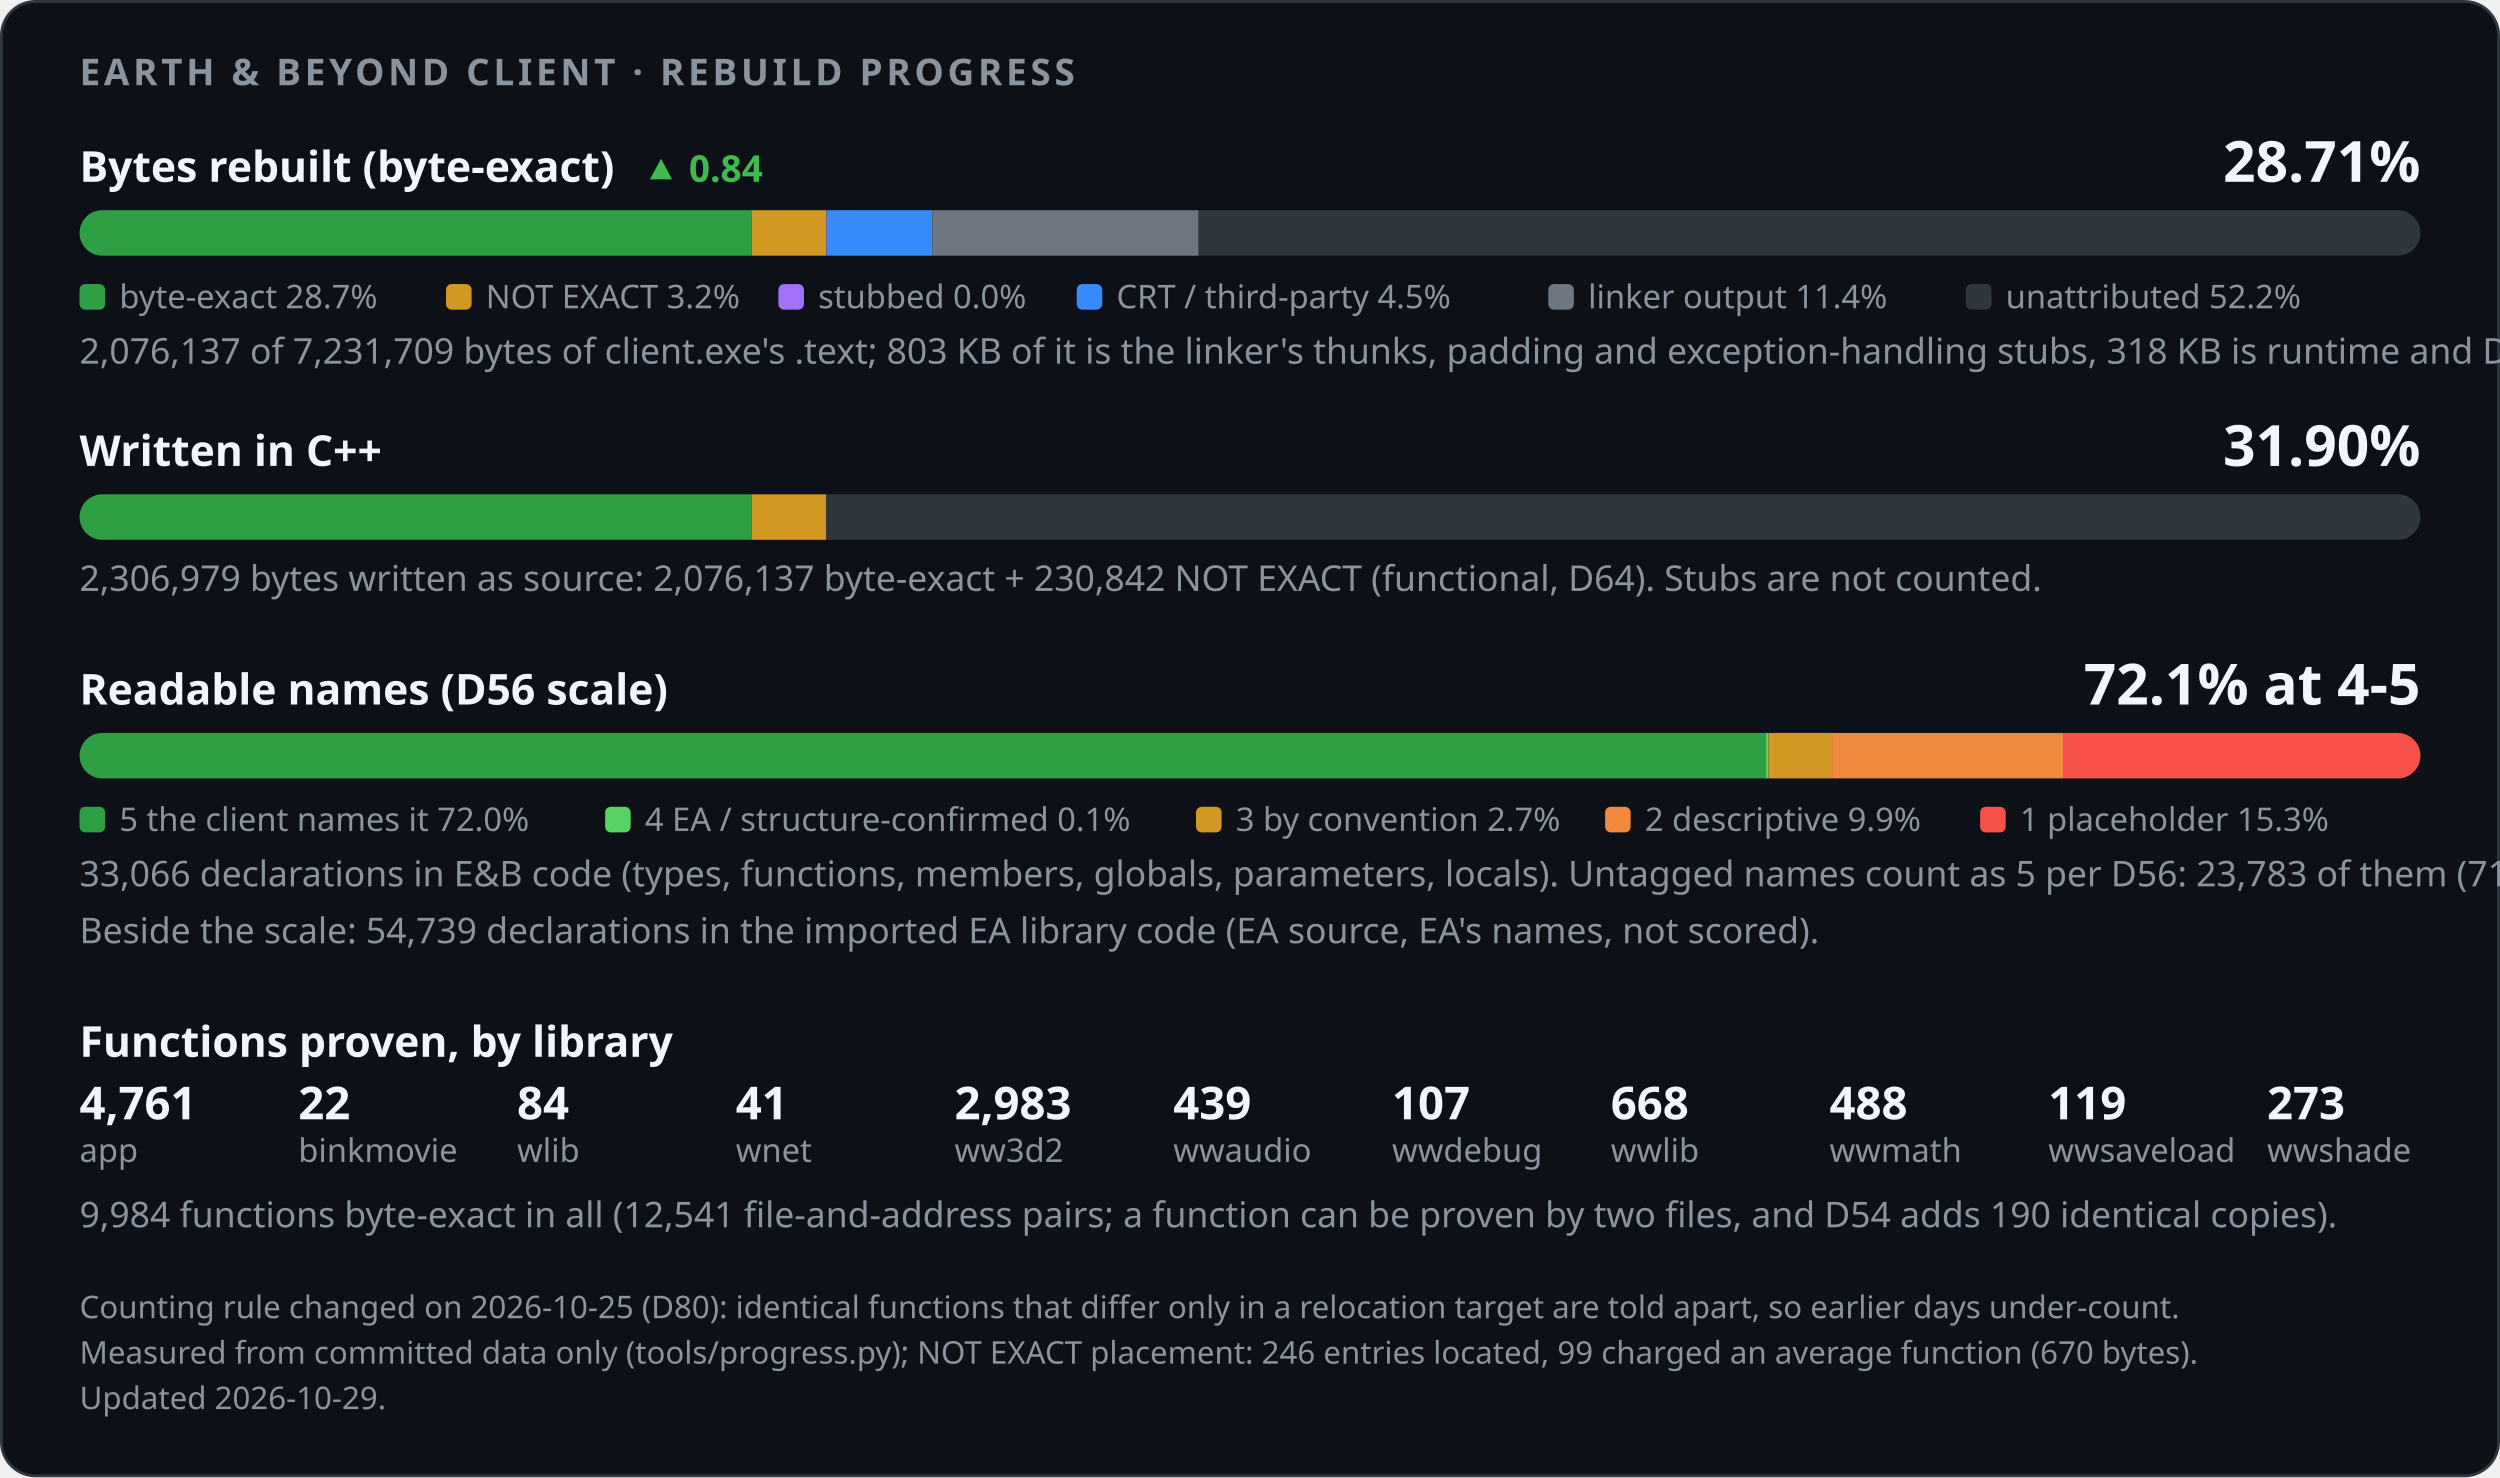
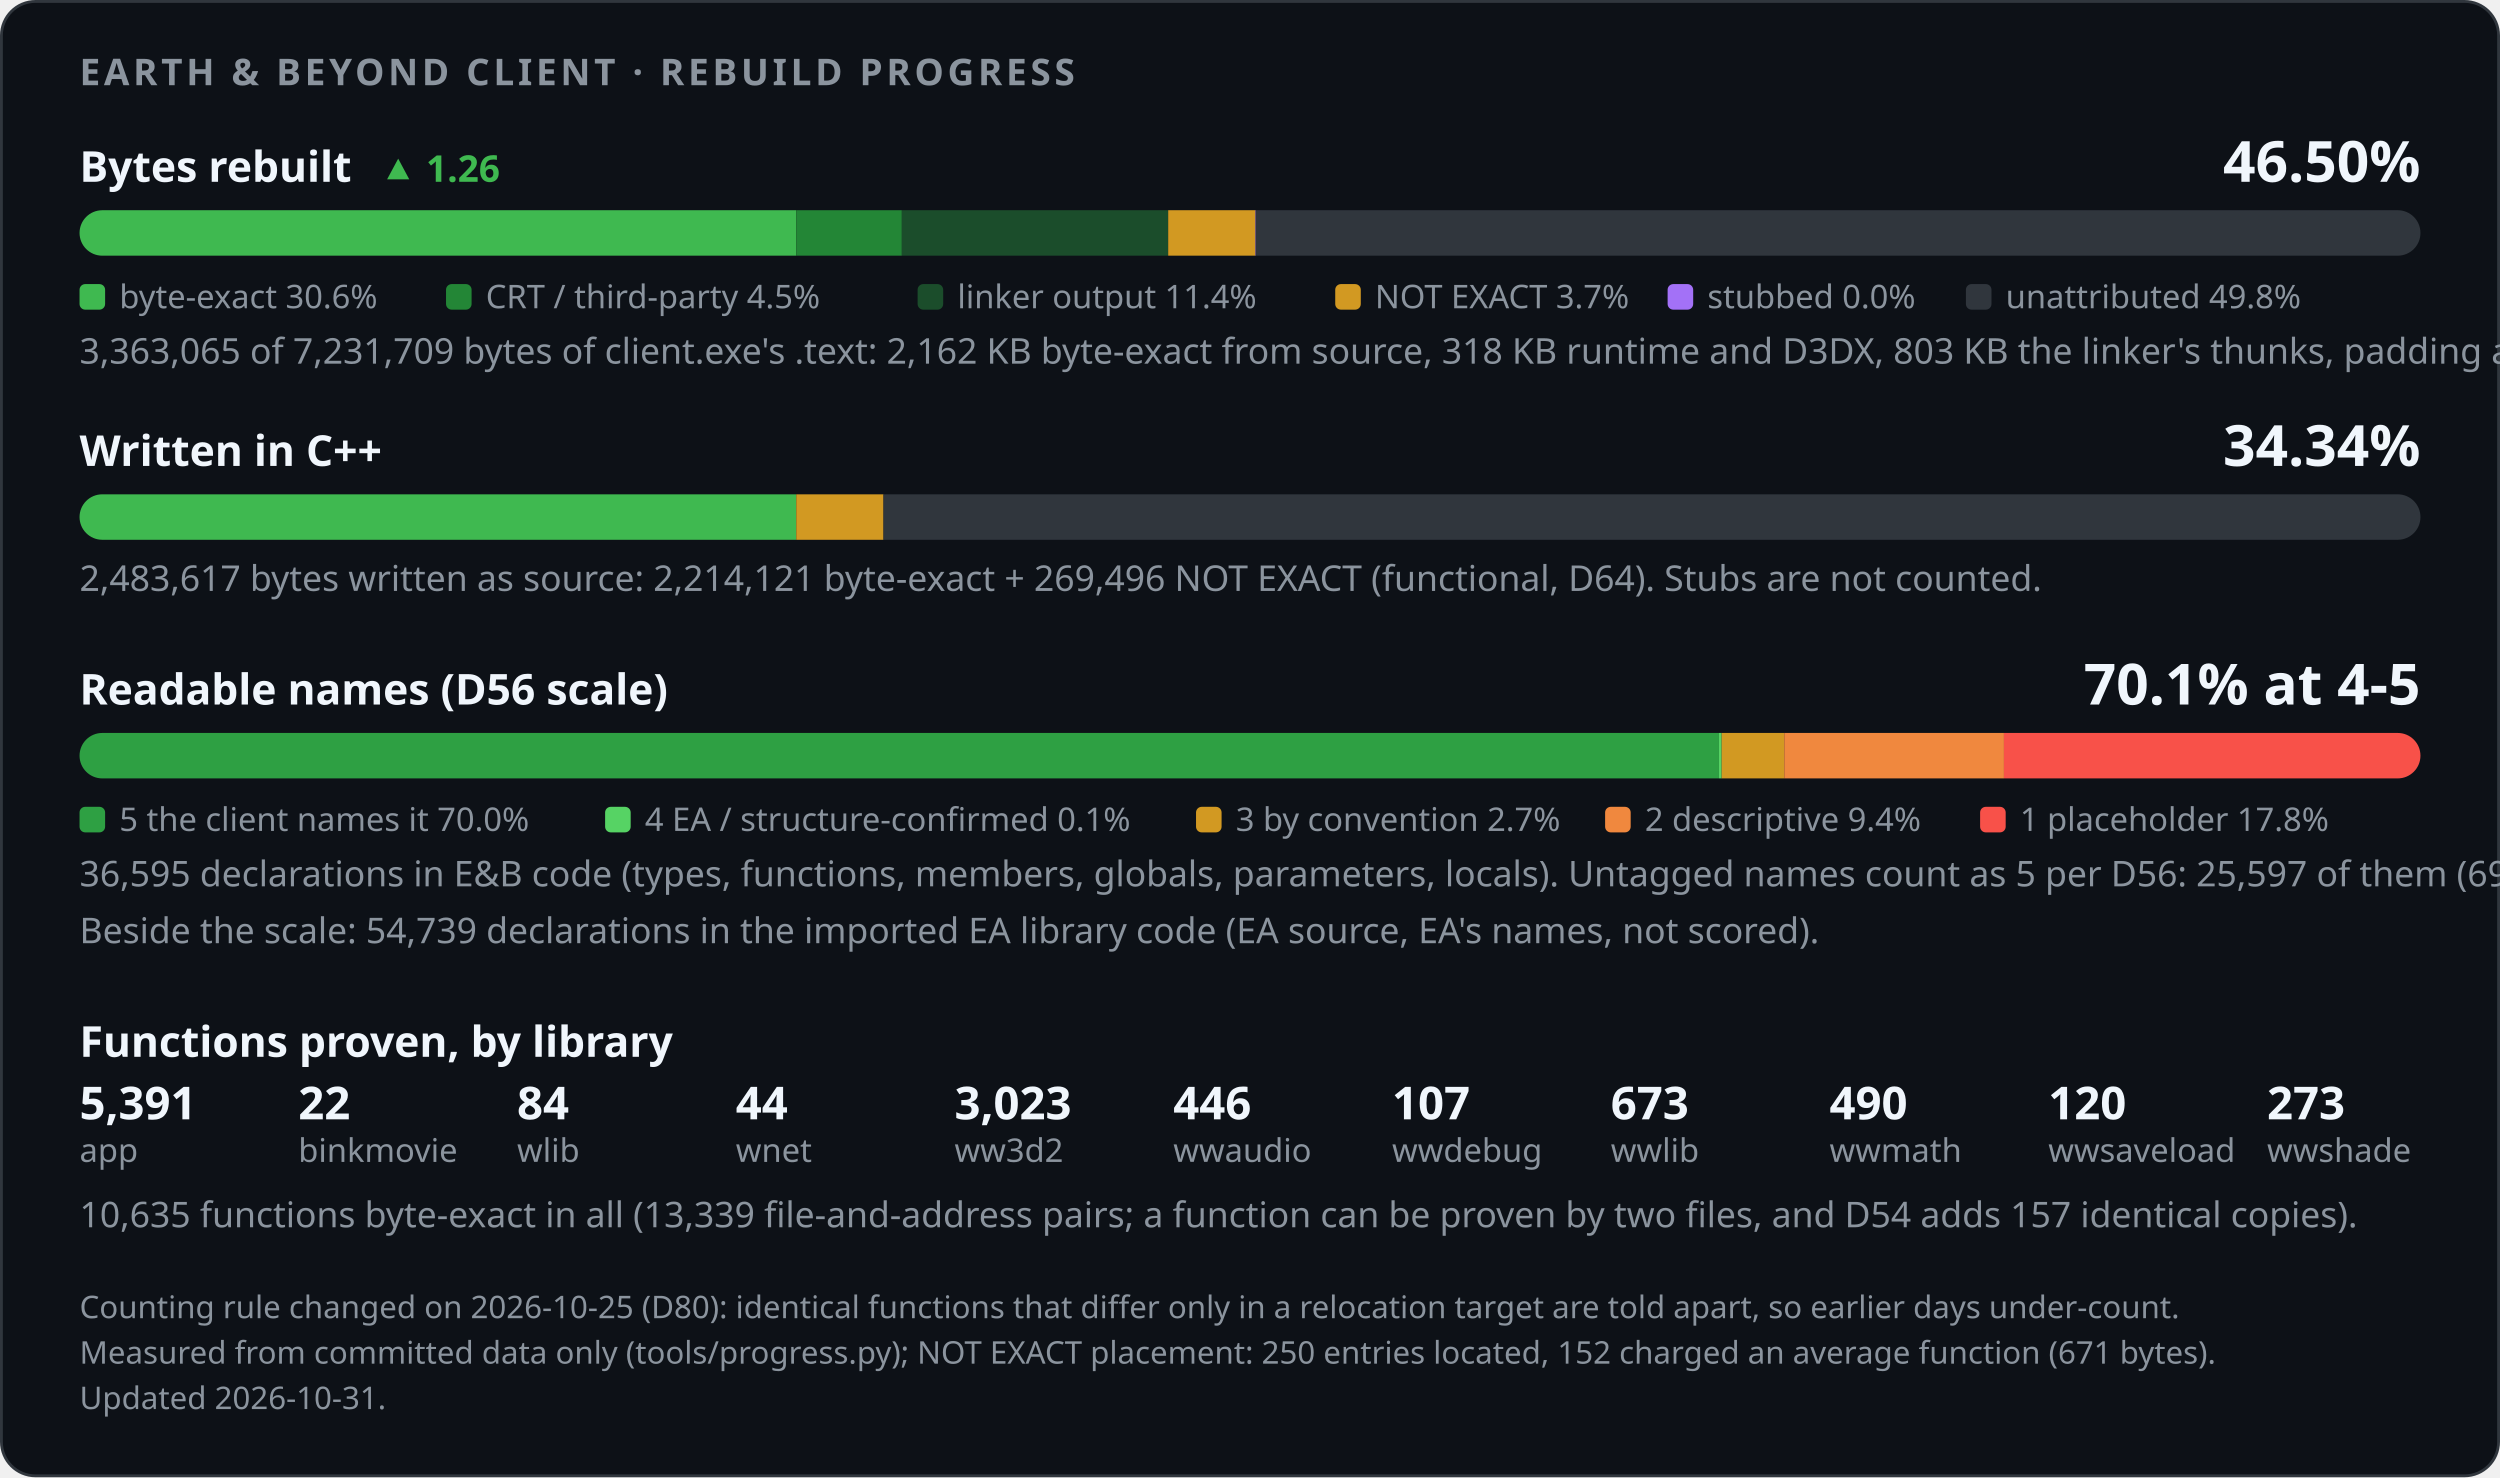
<svg xmlns="http://www.w3.org/2000/svg" width="880" height="520" viewBox="0 0 880 520" role="img" aria-labelledby="title desc">
  <style>
    .card { fill: #0d1117; stroke: #30363d; } .strong { fill: #f0f6fc; } .muted { fill: #8b949e; }
    .grid { stroke: #30363d; } .up { fill: #3fb950; } .down { fill: #f85149; }
-     .s-exact { fill: #2ea043; } .s-notexact { fill: #d29922; } .s-stub { fill: #a371f7; }
-     .s-third { fill: #388bfd; } .s-linker { fill: #6e7681; } .s-unattr { fill: #30363d; }
+     .s-exact { fill: #3fb950; } .s-notexact { fill: #d29922; } .s-stub { fill: #a371f7; }
+     .s-third { fill: #238636; } .s-linker { fill: #1b4d2b; } .s-unattr { fill: #30363d; }
    .l-exact { stroke: #3fb950; } .l-written { stroke: #58a6ff; }
    @media (prefers-color-scheme: light) {
      .card { fill: #ffffff; stroke: #d0d7de; } .strong { fill: #1f2328; } .muted { fill: #59636e; }
      .grid { stroke: #d0d7de; } .up { fill: #1a7f37; } .down { fill: #cf222e; }
-       .s-unattr { fill: #d0d7de; } .s-linker { fill: #8c959f; }
+       .s-exact { fill: #1a7f37; } .s-third { fill: #4ac26b; } .s-linker { fill: #aceebb; } .s-unattr { fill: #d0d7de; }
      .l-exact { stroke: #1a7f37; } .l-written { stroke: #0969da; }
    }
  </style>
  <rect class="card" x="0.5" y="0.5" width="879" height="519" rx="12" />
  <g font-family="-apple-system,BlinkMacSystemFont,'Segoe UI','Noto Sans',Helvetica,Arial,sans-serif">
    <text x="28" y="30" class="muted" font-size="13" font-weight="600" letter-spacing="1.3">EARTH &amp; BEYOND CLIENT · REBUILD PROGRESS</text>
-     <text x="28" y="64" class="strong" font-size="15" font-weight="600">Bytes rebuilt (byte-exact)<tspan class="up" dx="10" font-size="13" font-weight="600">▲ 0.84</tspan>
+     <text x="28" y="64" class="strong" font-size="15" font-weight="600">Bytes rebuilt<tspan class="up" dx="10" font-size="13" font-weight="600">▲ 1.26</tspan>
    </text>
-     <text x="852" y="64" class="strong" font-size="20" font-weight="700" text-anchor="end">28.71%</text>
+     <text x="852" y="64" class="strong" font-size="20" font-weight="700" text-anchor="end">46.50%</text>
    <clipPath id="clip74">
      <rect x="28" y="74" width="824" height="16" rx="8.0" />
    </clipPath>
    <g clip-path="url(#clip74)">
-       <rect x="28.00" y="74" width="236.56" height="16" class="s-exact" />
-       <rect x="264.56" y="74" width="26.30" height="16" class="s-notexact" />
-       <rect x="290.86" y="74" width="0.15" height="16" class="s-stub" />
-       <rect x="291.02" y="74" width="37.17" height="16" class="s-third" />
-       <rect x="328.19" y="74" width="93.74" height="16" class="s-linker" />
-       <rect x="421.93" y="74" width="430.07" height="16" class="s-unattr" />
+       <rect x="28.00" y="74" width="252.28" height="16" class="s-exact" />
+       <rect x="280.28" y="74" width="37.17" height="16" class="s-third" />
+       <rect x="317.45" y="74" width="93.74" height="16" class="s-linker" />
+       <rect x="411.20" y="74" width="30.71" height="16" class="s-notexact" />
+       <rect x="441.90" y="74" width="0.15" height="16" class="s-stub" />
+       <rect x="442.06" y="74" width="409.94" height="16" class="s-unattr" />
    </g>
    <rect x="28" y="100" width="9" height="9" rx="2" class="s-exact" />
-     <text x="42" y="108.5" class="muted" font-size="11.5">byte-exact 28.7%</text>
-     <rect x="157" y="100" width="9" height="9" rx="2" class="s-notexact" />
-     <text x="171" y="108.5" class="muted" font-size="11.5">NOT EXACT 3.2%</text>
-     <rect x="274" y="100" width="9" height="9" rx="2" class="s-stub" />
-     <text x="288" y="108.5" class="muted" font-size="11.5">stubbed 0.0%</text>
-     <rect x="379" y="100" width="9" height="9" rx="2" class="s-third" />
-     <text x="393" y="108.5" class="muted" font-size="11.5">CRT / third-party 4.5%</text>
-     <rect x="545" y="100" width="9" height="9" rx="2" class="s-linker" />
-     <text x="559" y="108.5" class="muted" font-size="11.5">linker output 11.4%</text>
+     <text x="42" y="108.5" class="muted" font-size="11.5">byte-exact 30.6%</text>
+     <rect x="157" y="100" width="9" height="9" rx="2" class="s-third" />
+     <text x="171" y="108.5" class="muted" font-size="11.5">CRT / third-party 4.5%</text>
+     <rect x="323" y="100" width="9" height="9" rx="2" class="s-linker" />
+     <text x="337" y="108.5" class="muted" font-size="11.5">linker output 11.4%</text>
+     <rect x="470" y="100" width="9" height="9" rx="2" class="s-notexact" />
+     <text x="484" y="108.5" class="muted" font-size="11.5">NOT EXACT 3.7%</text>
+     <rect x="587" y="100" width="9" height="9" rx="2" class="s-stub" />
+     <text x="601" y="108.5" class="muted" font-size="11.5">stubbed 0.0%</text>
    <rect x="692" y="100" width="9" height="9" rx="2" class="s-unattr" />
-     <text x="706" y="108.5" class="muted" font-size="11.5">unattributed 52.2%</text>
-     <text x="28" y="128" class="muted" font-size="12.5">2,076,137 of 7,231,709 bytes of client.exe's .text; 803 KB of it is the linker's thunks, padding and exception-handling stubs, 318 KB is runtime and D3DX.</text>
+     <text x="706" y="108.5" class="muted" font-size="11.5">unattributed 49.8%</text>
+     <text x="28" y="128" class="muted" font-size="12.5">3,363,065 of 7,231,709 bytes of client.exe's .text: 2,162 KB byte-exact from source, 318 KB runtime and D3DX, 803 KB the linker's thunks, padding and EH stubs.</text>
    <text x="28" y="164" class="strong" font-size="15" font-weight="600">Written in C++</text>
-     <text x="852" y="164" class="strong" font-size="20" font-weight="700" text-anchor="end">31.90%</text>
+     <text x="852" y="164" class="strong" font-size="20" font-weight="700" text-anchor="end">34.34%</text>
    <clipPath id="clip174">
      <rect x="28" y="174" width="824" height="16" rx="8.0" />
    </clipPath>
    <g clip-path="url(#clip174)">
-       <rect x="28.00" y="174" width="236.56" height="16" class="s-exact" />
-       <rect x="264.56" y="174" width="26.30" height="16" class="s-notexact" />
-       <rect x="290.86" y="174" width="561.14" height="16" class="s-unattr" />
+       <rect x="28.00" y="174" width="252.28" height="16" class="s-exact" />
+       <rect x="280.28" y="174" width="30.71" height="16" class="s-notexact" />
+       <rect x="310.99" y="174" width="541.01" height="16" class="s-unattr" />
    </g>
-     <text x="28" y="208" class="muted" font-size="12.5">2,306,979 bytes written as source: 2,076,137 byte-exact + 230,842 NOT EXACT (functional, D64). Stubs are not counted.</text>
+     <text x="28" y="208" class="muted" font-size="12.5">2,483,617 bytes written as source: 2,214,121 byte-exact + 269,496 NOT EXACT (functional, D64). Stubs are not counted.</text>
    <text x="28" y="248" class="strong" font-size="15" font-weight="600">Readable names (D56 scale)</text>
-     <text x="852" y="248" class="strong" font-size="20" font-weight="700" text-anchor="end">72.1% at 4-5</text>
+     <text x="852" y="248" class="strong" font-size="20" font-weight="700" text-anchor="end">70.1% at 4-5</text>
    <clipPath id="clip258">
      <rect x="28" y="258" width="824" height="16" rx="8.0" />
    </clipPath>
    <g clip-path="url(#clip258)">
-       <rect x="28.00" y="258" width="593.44" height="16" fill="#2ea043" />
-       <rect x="621.44" y="258" width="1.05" height="16" fill="#56d364" />
-       <rect x="622.49" y="258" width="22.40" height="16" fill="#d29922" />
-       <rect x="644.89" y="258" width="81.29" height="16" fill="#f0883e" />
-       <rect x="726.18" y="258" width="125.82" height="16" fill="#f85149" />
+       <rect x="28.00" y="258" width="577.08" height="16" fill="#2ea043" />
+       <rect x="605.08" y="258" width="0.95" height="16" fill="#56d364" />
+       <rect x="606.03" y="258" width="22.02" height="16" fill="#d29922" />
+       <rect x="628.05" y="258" width="77.34" height="16" fill="#f0883e" />
+       <rect x="705.39" y="258" width="146.61" height="16" fill="#f85149" />
    </g>
    <rect x="28" y="284" width="9" height="9" rx="2" fill="#2ea043" />
-     <text x="42" y="292.5" class="muted" font-size="11.5">5 the client names it 72.0%</text>
+     <text x="42" y="292.5" class="muted" font-size="11.5">5 the client names it 70.0%</text>
    <rect x="213" y="284" width="9" height="9" rx="2" fill="#56d364" />
    <text x="227" y="292.5" class="muted" font-size="11.5">4 EA / structure-confirmed 0.1%</text>
    <rect x="421" y="284" width="9" height="9" rx="2" fill="#d29922" />
    <text x="435" y="292.5" class="muted" font-size="11.5">3 by convention 2.7%</text>
    <rect x="565" y="284" width="9" height="9" rx="2" fill="#f0883e" />
-     <text x="579" y="292.5" class="muted" font-size="11.5">2 descriptive 9.9%</text>
+     <text x="579" y="292.5" class="muted" font-size="11.5">2 descriptive 9.4%</text>
    <rect x="697" y="284" width="9" height="9" rx="2" fill="#f85149" />
-     <text x="711" y="292.5" class="muted" font-size="11.5">1 placeholder 15.3%</text>
-     <text x="28" y="312" class="muted" font-size="12.5">33,066 declarations in E&amp;B code (types, functions, members, globals, parameters, locals). Untagged names count as 5 per D56: 23,783 of them (71.9%).</text>
+     <text x="711" y="292.5" class="muted" font-size="11.5">1 placeholder 17.8%</text>
+     <text x="28" y="312" class="muted" font-size="12.5">36,595 declarations in E&amp;B code (types, functions, members, globals, parameters, locals). Untagged names count as 5 per D56: 25,597 of them (69.9%).</text>
    <text x="28" y="332" class="muted" font-size="12.5">Beside the scale: 54,739 declarations in the imported EA library code (EA source, EA's names, not scored).</text>
    <text x="28" y="372" class="strong" font-size="15" font-weight="600">Functions proven, by library</text>
-     <text x="28" y="394" class="strong" font-size="16" font-weight="700">4,761</text>
+     <text x="28" y="394" class="strong" font-size="16" font-weight="700">5,391</text>
    <text x="28" y="409" class="muted" font-size="11.5">app</text>
    <text x="105" y="394" class="strong" font-size="16" font-weight="700">22</text>
    <text x="105" y="409" class="muted" font-size="11.5">binkmovie</text>
    <text x="182" y="394" class="strong" font-size="16" font-weight="700">84</text>
    <text x="182" y="409" class="muted" font-size="11.5">wlib</text>
-     <text x="259" y="394" class="strong" font-size="16" font-weight="700">41</text>
+     <text x="259" y="394" class="strong" font-size="16" font-weight="700">44</text>
    <text x="259" y="409" class="muted" font-size="11.5">wnet</text>
-     <text x="336" y="394" class="strong" font-size="16" font-weight="700">2,983</text>
+     <text x="336" y="394" class="strong" font-size="16" font-weight="700">3,023</text>
    <text x="336" y="409" class="muted" font-size="11.5">ww3d2</text>
-     <text x="413" y="394" class="strong" font-size="16" font-weight="700">439</text>
+     <text x="413" y="394" class="strong" font-size="16" font-weight="700">446</text>
    <text x="413" y="409" class="muted" font-size="11.5">wwaudio</text>
    <text x="490" y="394" class="strong" font-size="16" font-weight="700">107</text>
    <text x="490" y="409" class="muted" font-size="11.5">wwdebug</text>
-     <text x="567" y="394" class="strong" font-size="16" font-weight="700">668</text>
+     <text x="567" y="394" class="strong" font-size="16" font-weight="700">673</text>
    <text x="567" y="409" class="muted" font-size="11.5">wwlib</text>
-     <text x="644" y="394" class="strong" font-size="16" font-weight="700">488</text>
+     <text x="644" y="394" class="strong" font-size="16" font-weight="700">490</text>
    <text x="644" y="409" class="muted" font-size="11.5">wwmath</text>
-     <text x="721" y="394" class="strong" font-size="16" font-weight="700">119</text>
+     <text x="721" y="394" class="strong" font-size="16" font-weight="700">120</text>
    <text x="721" y="409" class="muted" font-size="11.5">wwsaveload</text>
    <text x="798" y="394" class="strong" font-size="16" font-weight="700">273</text>
    <text x="798" y="409" class="muted" font-size="11.5">wwshade</text>
-     <text x="28" y="432" class="muted" font-size="12.5">9,984 functions byte-exact in all (12,541 file-and-address pairs; a function can be proven by two files, and D54 adds 190 identical copies).</text>
+     <text x="28" y="432" class="muted" font-size="12.5">10,635 functions byte-exact in all (13,339 file-and-address pairs; a function can be proven by two files, and D54 adds 157 identical copies).</text>
    <text x="28" y="464" class="muted" font-size="11">Counting rule changed on 2026-10-25 (D80): identical functions that differ only in a relocation target are told apart, so earlier days under-count.</text>
-     <text x="28" y="480" class="muted" font-size="11">Measured from committed data only (tools/progress.py); NOT EXACT placement: 246 entries located, 99 charged an average function (670 bytes).</text>
-     <text x="28" y="496" class="muted" font-size="11">Updated 2026-10-29.</text>
+     <text x="28" y="480" class="muted" font-size="11">Measured from committed data only (tools/progress.py); NOT EXACT placement: 250 entries located, 152 charged an average function (671 bytes).</text>
+     <text x="28" y="496" class="muted" font-size="11">Updated 2026-10-31.</text>
  </g>
</svg>
